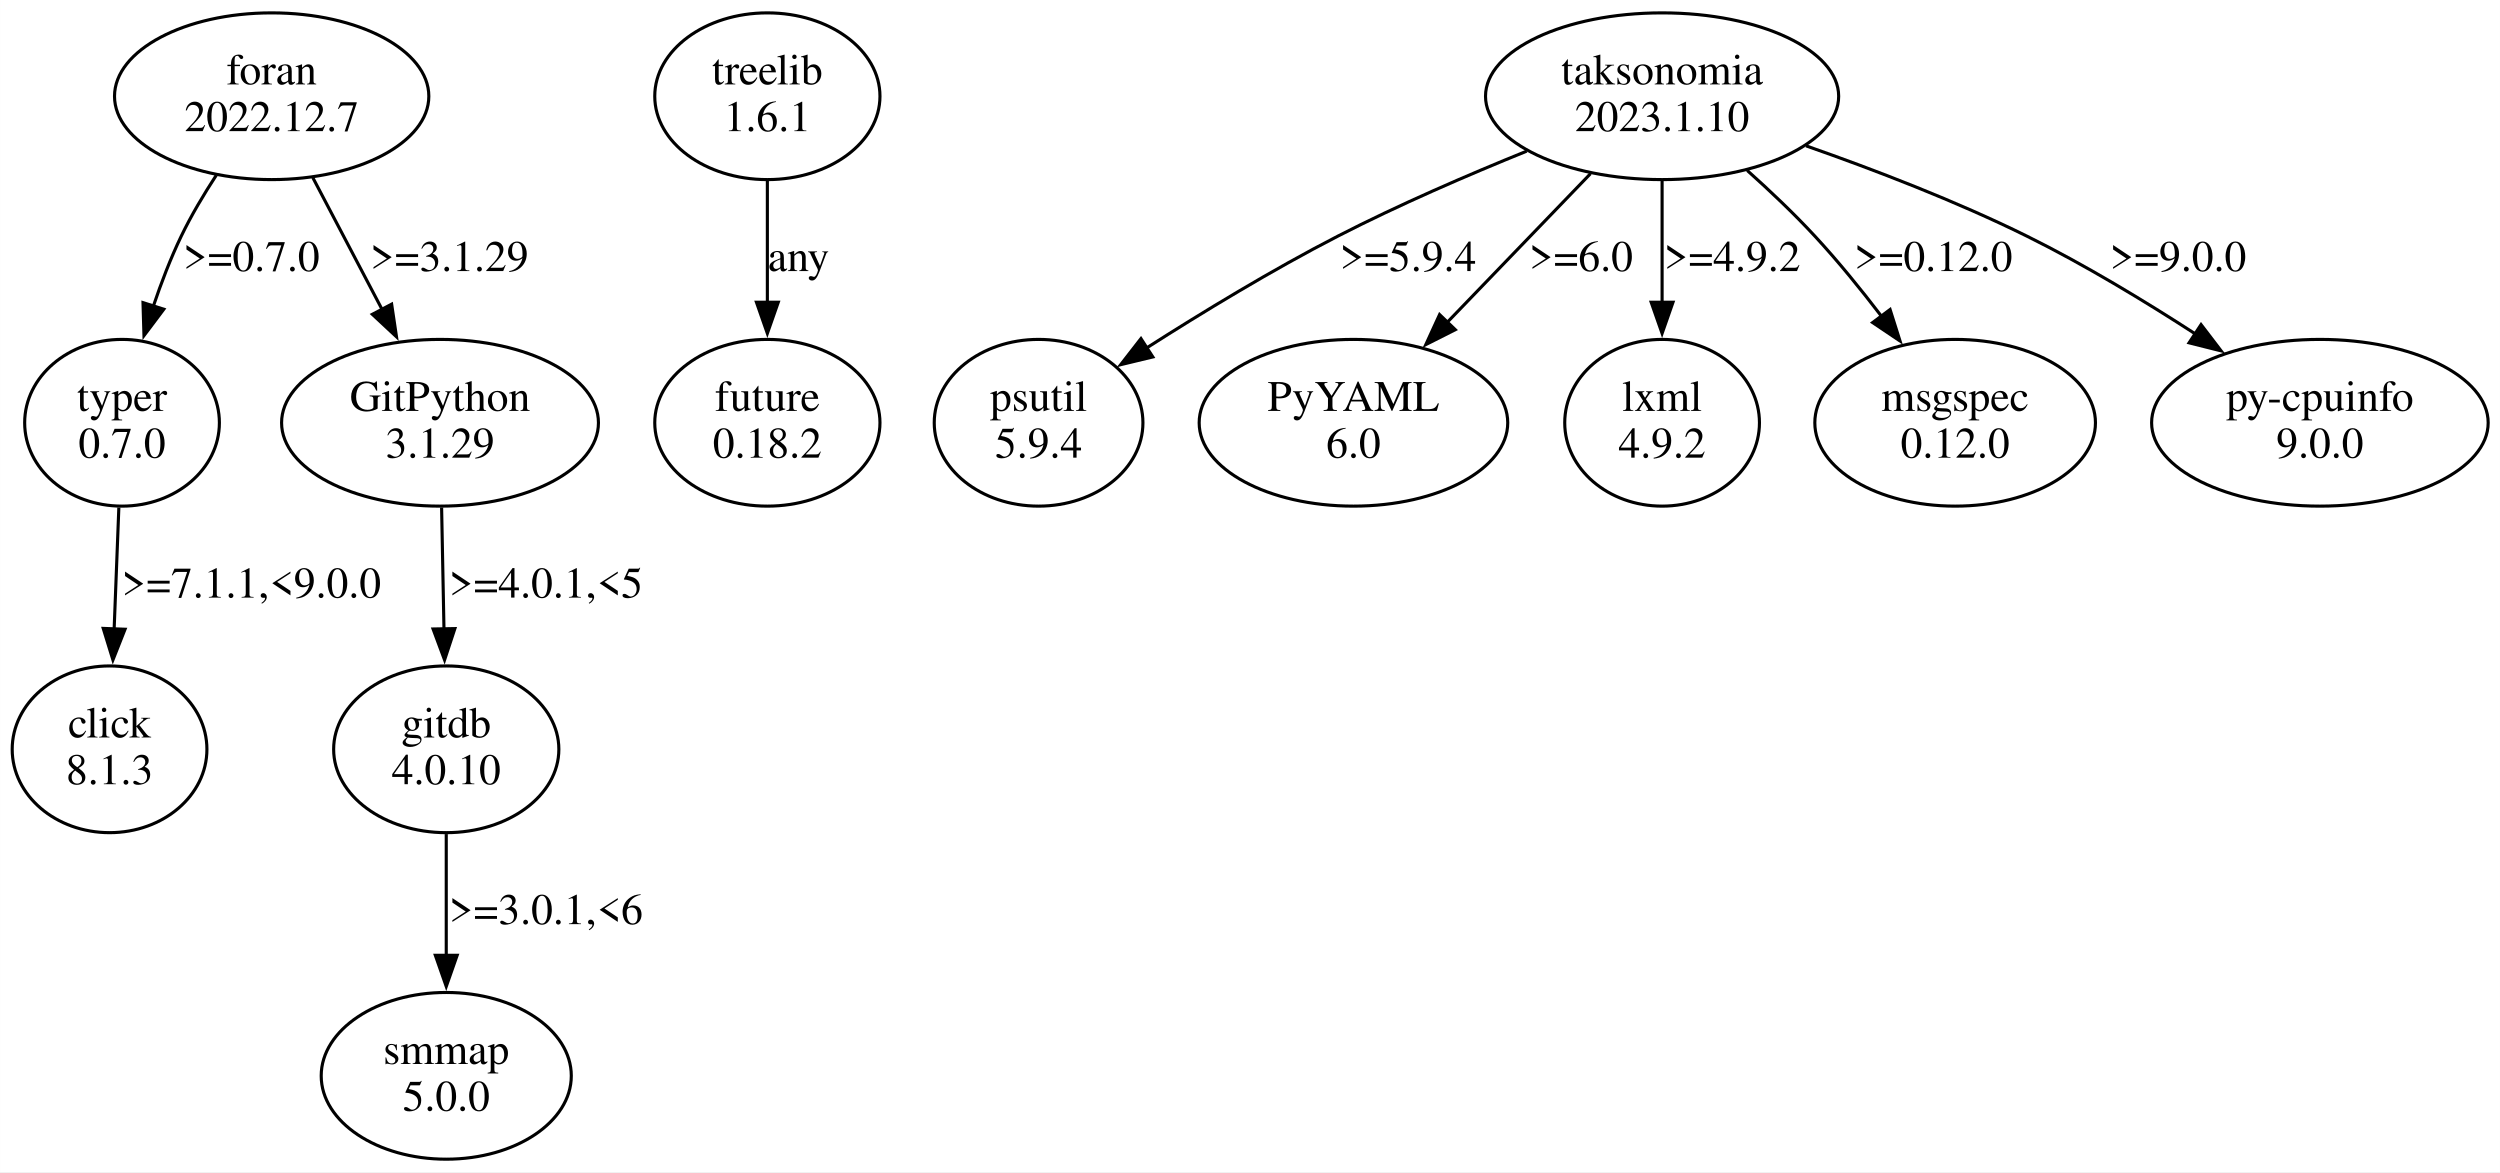
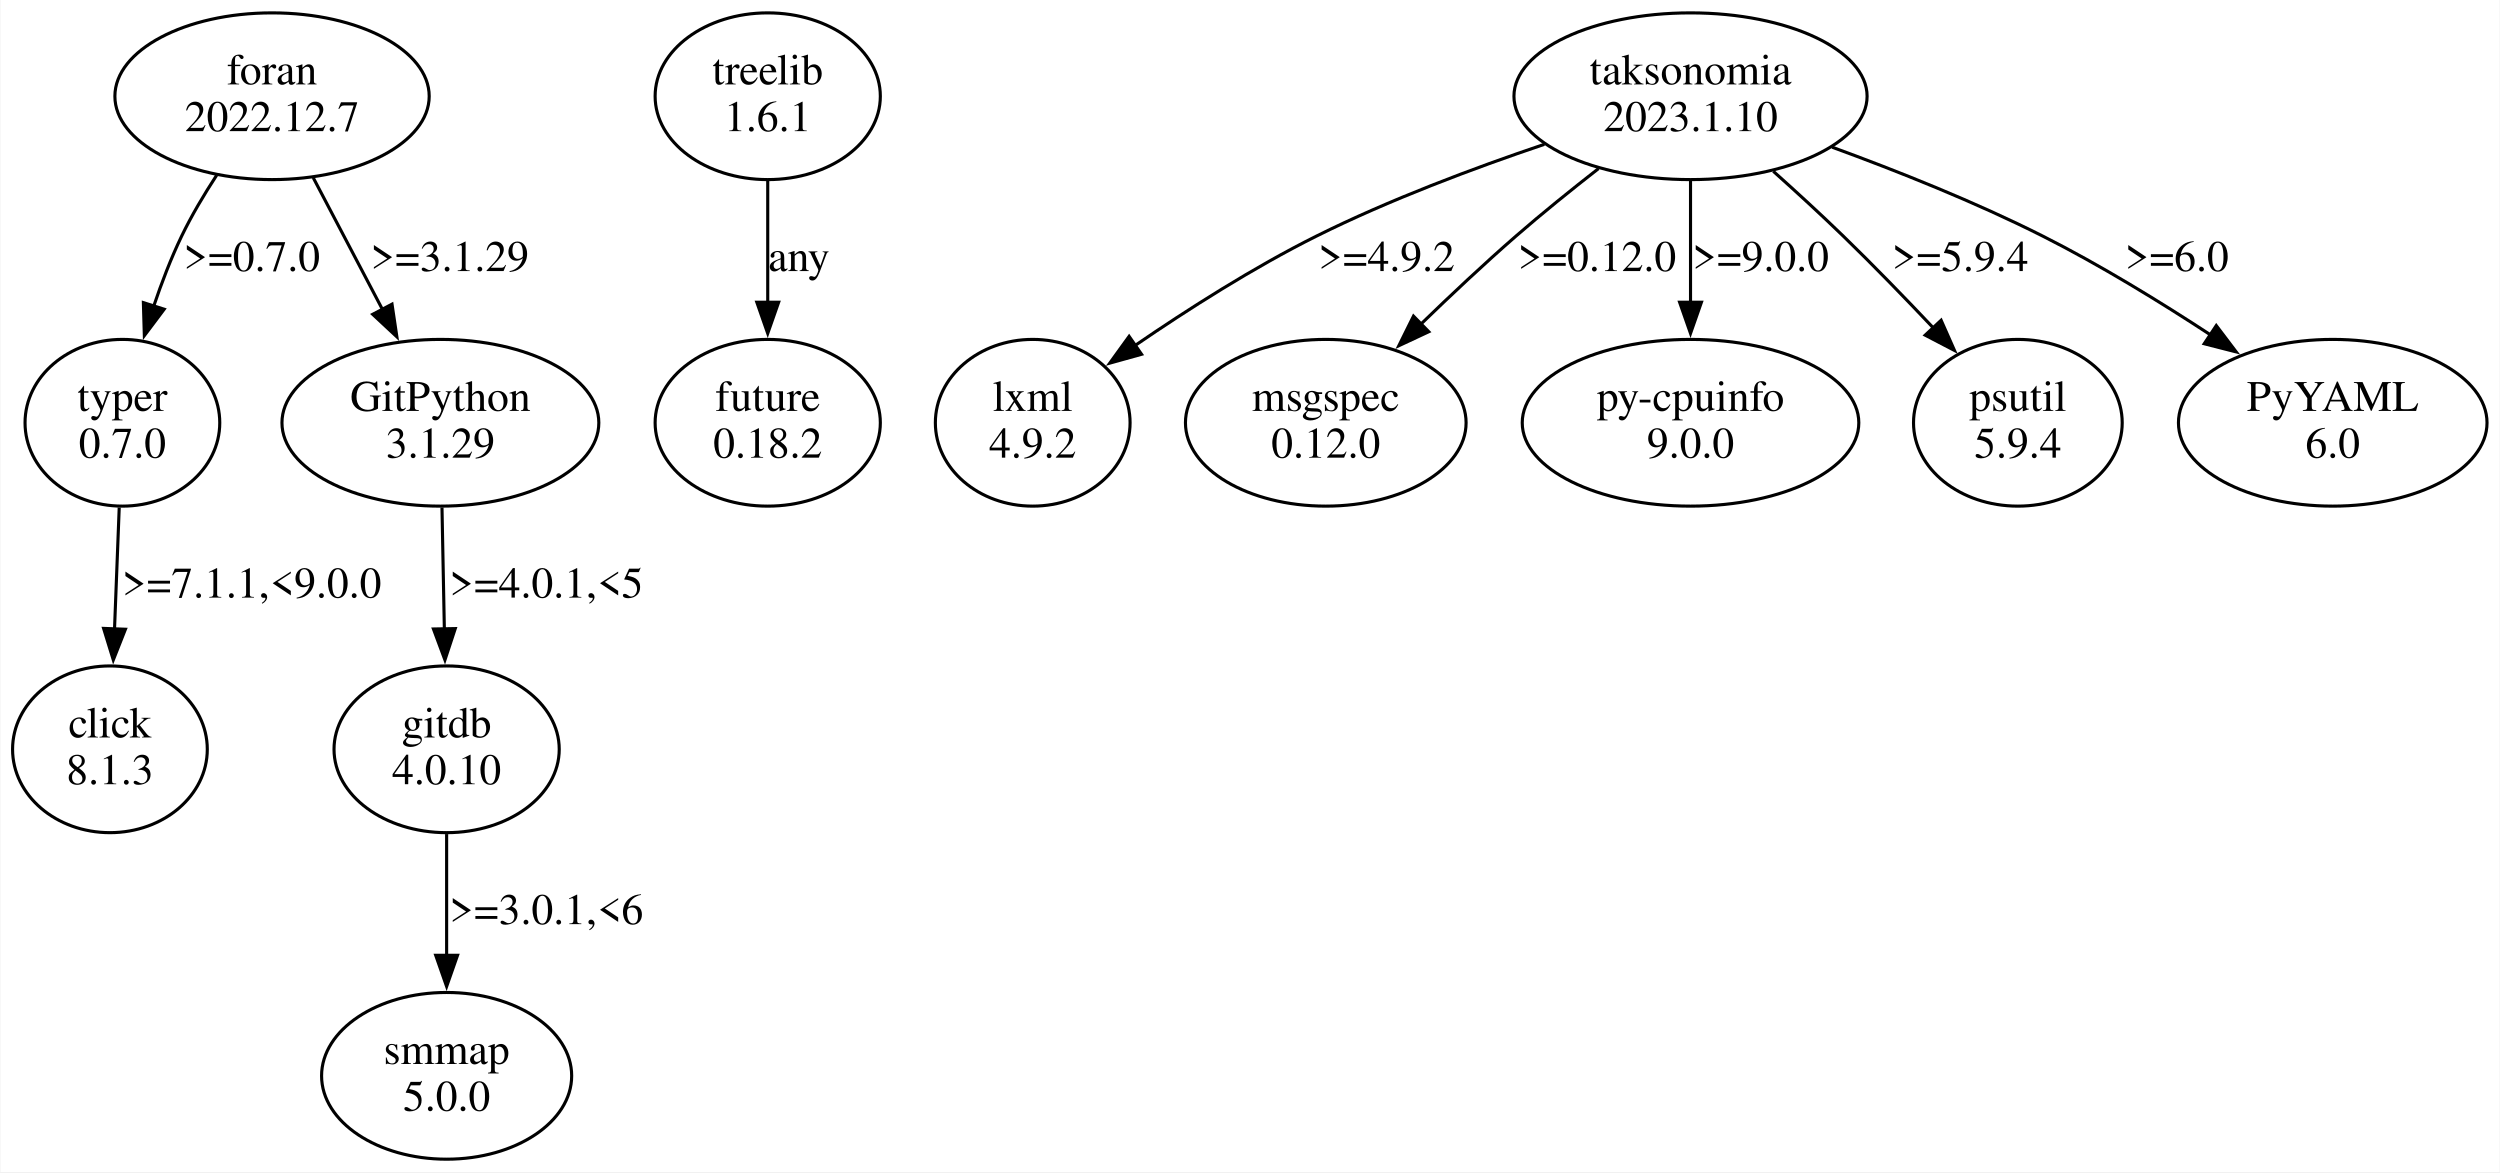
- <svg xmlns="http://www.w3.org/2000/svg" width="802pt" height="376pt" viewBox="0.00 0.00 801.85 375.96">
+ <svg xmlns="http://www.w3.org/2000/svg" width="802pt" height="376pt" viewBox="0.00 0.00 801.61 375.96">
  <g id="graph0" class="graph" transform="scale(1 1) rotate(0) translate(4 371.96)">
-     <polygon fill="white" stroke="none" points="-4,4 -4,-371.96 797.85,-371.96 797.85,4 -4,4" />
+     <polygon fill="white" stroke="none" points="-4,4 -4,-371.96 797.61,-371.96 797.61,4 -4,4" />
    <g id="node1" class="node">
      <ellipse fill="none" stroke="black" cx="35.11" cy="-236.35" rx="31.23" ry="26.74" />
      <text text-anchor="middle" x="35.11" y="-240.15" font-family="Times,serif" font-size="14.00">typer</text>
      <text text-anchor="middle" x="35.11" y="-225.15" font-family="Times,serif" font-size="14.00">0.7.0</text>
    </g>
    <g id="node2" class="node">
      <ellipse fill="none" stroke="black" cx="31.11" cy="-131.61" rx="31.23" ry="26.74" />
      <text text-anchor="middle" x="31.11" y="-135.41" font-family="Times,serif" font-size="14.00">click</text>
      <text text-anchor="middle" x="31.11" y="-120.41" font-family="Times,serif" font-size="14.00">8.1.3</text>
    </g>
    <g id="edge1" class="edge">
      <path fill="none" stroke="black" d="M34.09,-209.16C33.63,-197.32 33.08,-183.12 32.58,-170.18" />
      <polygon fill="black" stroke="black" points="36.08,-170.12 32.19,-160.27 29.08,-170.39 36.08,-170.12" />
      <text text-anchor="middle" x="76.61" y="-180.28" font-family="Times,serif" font-size="14.00">&gt;=7.1.1,&lt;9.0.0</text>
    </g>
    <g id="node3" class="node">
      <ellipse fill="none" stroke="black" cx="242.11" cy="-341.09" rx="36.12" ry="26.74" />
      <text text-anchor="middle" x="242.11" y="-344.89" font-family="Times,serif" font-size="14.00">treelib</text>
      <text text-anchor="middle" x="242.11" y="-329.89" font-family="Times,serif" font-size="14.00">1.6.1</text>
    </g>
    <g id="node4" class="node">
      <ellipse fill="none" stroke="black" cx="242.11" cy="-236.35" rx="36.12" ry="26.74" />
      <text text-anchor="middle" x="242.11" y="-240.15" font-family="Times,serif" font-size="14.00">future</text>
      <text text-anchor="middle" x="242.11" y="-225.15" font-family="Times,serif" font-size="14.00">0.18.2</text>
    </g>
    <g id="edge2" class="edge">
      <path fill="none" stroke="black" d="M242.11,-313.9C242.11,-302.06 242.11,-287.86 242.11,-274.92" />
      <polygon fill="black" stroke="black" points="245.61,-275.01 242.11,-265.01 238.61,-275.01 245.61,-275.01" />
      <text text-anchor="middle" x="252.11" y="-285.02" font-family="Times,serif" font-size="14.00">any</text>
    </g>
    <g id="node5" class="node">
-       <ellipse fill="none" stroke="black" cx="529.11" cy="-341.09" rx="56.64" ry="26.74" />
-       <text text-anchor="middle" x="529.11" y="-344.89" font-family="Times,serif" font-size="14.00">taksonomia</text>
-       <text text-anchor="middle" x="529.11" y="-329.89" font-family="Times,serif" font-size="14.00">2023.1.10</text>
+       <ellipse fill="none" stroke="black" cx="538.11" cy="-341.09" rx="56.64" ry="26.74" />
+       <text text-anchor="middle" x="538.11" y="-344.89" font-family="Times,serif" font-size="14.00">taksonomia</text>
+       <text text-anchor="middle" x="538.11" y="-329.89" font-family="Times,serif" font-size="14.00">2023.1.10</text>
    </g>
    <g id="node6" class="node">
-       <ellipse fill="none" stroke="black" cx="329.11" cy="-236.35" rx="33.47" ry="26.74" />
-       <text text-anchor="middle" x="329.11" y="-240.15" font-family="Times,serif" font-size="14.00">psutil</text>
-       <text text-anchor="middle" x="329.11" y="-225.15" font-family="Times,serif" font-size="14.00">5.9.4</text>
+       <ellipse fill="none" stroke="black" cx="327.11" cy="-236.35" rx="31.23" ry="26.74" />
+       <text text-anchor="middle" x="327.11" y="-240.15" font-family="Times,serif" font-size="14.00">lxml</text>
+       <text text-anchor="middle" x="327.11" y="-225.15" font-family="Times,serif" font-size="14.00">4.9.2</text>
    </g>
    <g id="edge3" class="edge">
-       <path fill="none" stroke="black" d="M485.69,-323.48C466.78,-315.82 444.55,-306.21 425.11,-296.22 404.13,-285.44 381.6,-271.74 363.65,-260.28" />
-       <polygon fill="black" stroke="black" points="365.75,-257.47 355.45,-254.99 361.95,-263.35 365.75,-257.47" />
-       <text text-anchor="middle" x="447.61" y="-285.02" font-family="Times,serif" font-size="14.00">&gt;=5.9.4</text>
+       <path fill="none" stroke="black" d="M491.23,-325.67C468.63,-318.04 441.44,-307.85 418.11,-296.22 397.98,-286.19 376.81,-272.69 359.96,-261.15" />
+       <polygon fill="black" stroke="black" points="362.02,-258.32 351.82,-255.48 358.03,-264.07 362.02,-258.32" />
+       <text text-anchor="middle" x="440.61" y="-285.02" font-family="Times,serif" font-size="14.00">&gt;=4.9.2</text>
    </g>
    <g id="node7" class="node">
-       <ellipse fill="none" stroke="black" cx="430.11" cy="-236.35" rx="49.49" ry="26.74" />
-       <text text-anchor="middle" x="430.11" y="-240.15" font-family="Times,serif" font-size="14.00">PyYAML</text>
-       <text text-anchor="middle" x="430.11" y="-225.15" font-family="Times,serif" font-size="14.00">6.0</text>
+       <ellipse fill="none" stroke="black" cx="421.11" cy="-236.35" rx="45.01" ry="26.74" />
+       <text text-anchor="middle" x="421.11" y="-240.15" font-family="Times,serif" font-size="14.00">msgspec</text>
+       <text text-anchor="middle" x="421.11" y="-225.15" font-family="Times,serif" font-size="14.00">0.12.0</text>
    </g>
    <g id="edge4" class="edge">
-       <path fill="none" stroke="black" d="M506.15,-316.26C492.46,-302.06 474.93,-283.86 460.15,-268.53" />
-       <polygon fill="black" stroke="black" points="462.78,-266.21 453.32,-261.43 457.74,-271.06 462.78,-266.21" />
-       <text text-anchor="middle" x="503.11" y="-285.02" font-family="Times,serif" font-size="14.00">&gt;=6.0</text>
+       <path fill="none" stroke="black" d="M508.59,-317.88C499.91,-311.11 490.5,-303.52 482.11,-296.22 471.89,-287.33 461.14,-277.22 451.55,-267.92" />
+       <polygon fill="black" stroke="black" points="454.15,-265.56 444.55,-261.07 449.25,-270.56 454.15,-265.56" />
+       <text text-anchor="middle" x="508.11" y="-285.02" font-family="Times,serif" font-size="14.00">&gt;=0.12.0</text>
    </g>
    <g id="node8" class="node">
-       <ellipse fill="none" stroke="black" cx="529.11" cy="-236.35" rx="31.23" ry="26.74" />
-       <text text-anchor="middle" x="529.11" y="-240.15" font-family="Times,serif" font-size="14.00">lxml</text>
-       <text text-anchor="middle" x="529.11" y="-225.15" font-family="Times,serif" font-size="14.00">4.9.2</text>
+       <ellipse fill="none" stroke="black" cx="538.11" cy="-236.35" rx="53.98" ry="26.74" />
+       <text text-anchor="middle" x="538.11" y="-240.15" font-family="Times,serif" font-size="14.00">py-cpuinfo</text>
+       <text text-anchor="middle" x="538.11" y="-225.15" font-family="Times,serif" font-size="14.00">9.0.0</text>
    </g>
    <g id="edge5" class="edge">
-       <path fill="none" stroke="black" d="M529.11,-313.9C529.11,-302.06 529.11,-287.86 529.11,-274.92" />
-       <polygon fill="black" stroke="black" points="532.61,-275.01 529.11,-265.01 525.61,-275.01 532.61,-275.01" />
-       <text text-anchor="middle" x="551.61" y="-285.02" font-family="Times,serif" font-size="14.00">&gt;=4.9.2</text>
+       <path fill="none" stroke="black" d="M538.11,-313.9C538.11,-302.06 538.11,-287.86 538.11,-274.92" />
+       <polygon fill="black" stroke="black" points="541.61,-275.01 538.11,-265.01 534.61,-275.01 541.61,-275.01" />
+       <text text-anchor="middle" x="560.61" y="-285.02" font-family="Times,serif" font-size="14.00">&gt;=9.0.0</text>
    </g>
    <g id="node9" class="node">
-       <ellipse fill="none" stroke="black" cx="623.11" cy="-236.35" rx="45.01" ry="26.74" />
-       <text text-anchor="middle" x="623.11" y="-240.15" font-family="Times,serif" font-size="14.00">msgspec</text>
-       <text text-anchor="middle" x="623.11" y="-225.15" font-family="Times,serif" font-size="14.00">0.12.0</text>
+       <ellipse fill="none" stroke="black" cx="643.11" cy="-236.35" rx="33.47" ry="26.74" />
+       <text text-anchor="middle" x="643.11" y="-240.15" font-family="Times,serif" font-size="14.00">psutil</text>
+       <text text-anchor="middle" x="643.11" y="-225.15" font-family="Times,serif" font-size="14.00">5.9.4</text>
    </g>
    <g id="edge6" class="edge">
-       <path fill="none" stroke="black" d="M556.42,-317.28C563.73,-310.74 571.44,-303.43 578.11,-296.22 585.49,-288.25 592.9,-279.13 599.51,-270.48" />
-       <polygon fill="black" stroke="black" points="602.24,-272.68 605.43,-262.58 596.64,-268.49 602.24,-272.68" />
-       <text text-anchor="middle" x="616.11" y="-285.02" font-family="Times,serif" font-size="14.00">&gt;=0.12.0</text>
+       <path fill="none" stroke="black" d="M564.66,-317.02C572.04,-310.42 579.98,-303.14 587.11,-296.22 596.82,-286.8 607.12,-276.18 616.19,-266.57" />
+       <polygon fill="black" stroke="black" points="618.49,-269.24 622.78,-259.55 613.38,-264.45 618.49,-269.24" />
+       <text text-anchor="middle" x="624.61" y="-285.02" font-family="Times,serif" font-size="14.00">&gt;=5.9.4</text>
    </g>
    <g id="node10" class="node">
-       <ellipse fill="none" stroke="black" cx="740.11" cy="-236.35" rx="53.98" ry="26.74" />
-       <text text-anchor="middle" x="740.11" y="-240.15" font-family="Times,serif" font-size="14.00">py-cpuinfo</text>
-       <text text-anchor="middle" x="740.11" y="-225.15" font-family="Times,serif" font-size="14.00">9.0.0</text>
+       <ellipse fill="none" stroke="black" cx="744.11" cy="-236.35" rx="49.49" ry="26.74" />
+       <text text-anchor="middle" x="744.11" y="-240.15" font-family="Times,serif" font-size="14.00">PyYAML</text>
+       <text text-anchor="middle" x="744.11" y="-225.15" font-family="Times,serif" font-size="14.00">6.0</text>
    </g>
    <g id="edge7" class="edge">
-       <path fill="none" stroke="black" d="M575.29,-325.18C597.19,-317.51 623.46,-307.42 646.11,-296.22 664.58,-287.09 684.03,-275.31 700.42,-264.68" />
-       <polygon fill="black" stroke="black" points="701.99,-267.84 708.42,-259.42 698.14,-261.99 701.99,-267.84" />
-       <text text-anchor="middle" x="694.61" y="-285.02" font-family="Times,serif" font-size="14.00">&gt;=9.0.0</text>
+       <path fill="none" stroke="black" d="M583.53,-324.75C604.51,-317.08 629.51,-307.12 651.11,-296.22 669.51,-286.94 688.91,-275.03 705.2,-264.35" />
+       <polygon fill="black" stroke="black" points="706.75,-267.53 713.15,-259.08 702.88,-261.7 706.75,-267.53" />
+       <text text-anchor="middle" x="694.11" y="-285.02" font-family="Times,serif" font-size="14.00">&gt;=6.0</text>
    </g>
    <g id="node11" class="node">
      <ellipse fill="none" stroke="black" cx="83.11" cy="-341.09" rx="50.41" ry="26.74" />
      <text text-anchor="middle" x="83.11" y="-344.89" font-family="Times,serif" font-size="14.00">foran</text>
      <text text-anchor="middle" x="83.11" y="-329.89" font-family="Times,serif" font-size="14.00">2022.12.7</text>
    </g>
    <g id="edge8" class="edge">
      <path fill="none" stroke="black" d="M65.33,-315.73C61.3,-309.56 57.28,-302.8 54.11,-296.22 50.7,-289.13 47.69,-281.28 45.13,-273.68" />
      <polygon fill="black" stroke="black" points="48.51,-272.77 42.15,-264.3 41.84,-274.89 48.51,-272.77" />
      <text text-anchor="middle" x="76.61" y="-285.02" font-family="Times,serif" font-size="14.00">&gt;=0.7.0</text>
    </g>
    <g id="node12" class="node">
      <ellipse fill="none" stroke="black" cx="137.11" cy="-236.35" rx="50.82" ry="26.74" />
      <text text-anchor="middle" x="137.11" y="-240.15" font-family="Times,serif" font-size="14.00">GitPython</text>
      <text text-anchor="middle" x="137.11" y="-225.15" font-family="Times,serif" font-size="14.00">3.1.29</text>
    </g>
    <g id="edge9" class="edge">
      <path fill="none" stroke="black" d="M96.32,-314.96C103.06,-302.15 111.35,-286.36 118.7,-272.37" />
      <polygon fill="black" stroke="black" points="121.59,-274.4 123.15,-263.92 115.4,-271.14 121.59,-274.4" />
      <text text-anchor="middle" x="140.11" y="-285.02" font-family="Times,serif" font-size="14.00">&gt;=3.1.29</text>
    </g>
    <g id="node13" class="node">
      <ellipse fill="none" stroke="black" cx="139.11" cy="-131.61" rx="36.12" ry="26.74" />
      <text text-anchor="middle" x="139.11" y="-135.41" font-family="Times,serif" font-size="14.00">gitdb</text>
      <text text-anchor="middle" x="139.11" y="-120.41" font-family="Times,serif" font-size="14.00">4.0.10</text>
    </g>
    <g id="edge10" class="edge">
      <path fill="none" stroke="black" d="M137.62,-209.16C137.85,-197.32 138.13,-183.12 138.38,-170.18" />
      <polygon fill="black" stroke="black" points="141.88,-170.33 138.57,-160.27 134.88,-170.2 141.88,-170.33" />
      <text text-anchor="middle" x="171.11" y="-180.28" font-family="Times,serif" font-size="14.00">&gt;=4.0.1,&lt;5</text>
    </g>
    <g id="node14" class="node">
      <ellipse fill="none" stroke="black" cx="139.11" cy="-26.87" rx="40.11" ry="26.74" />
      <text text-anchor="middle" x="139.11" y="-30.67" font-family="Times,serif" font-size="14.00">smmap</text>
      <text text-anchor="middle" x="139.11" y="-15.67" font-family="Times,serif" font-size="14.00">5.0.0</text>
    </g>
    <g id="edge11" class="edge">
      <path fill="none" stroke="black" d="M139.11,-104.42C139.11,-92.58 139.11,-78.38 139.11,-65.44" />
      <polygon fill="black" stroke="black" points="142.61,-65.53 139.11,-55.53 135.61,-65.53 142.61,-65.53" />
      <text text-anchor="middle" x="171.11" y="-75.54" font-family="Times,serif" font-size="14.00">&gt;=3.0.1,&lt;6</text>
    </g>
  </g>
</svg>
